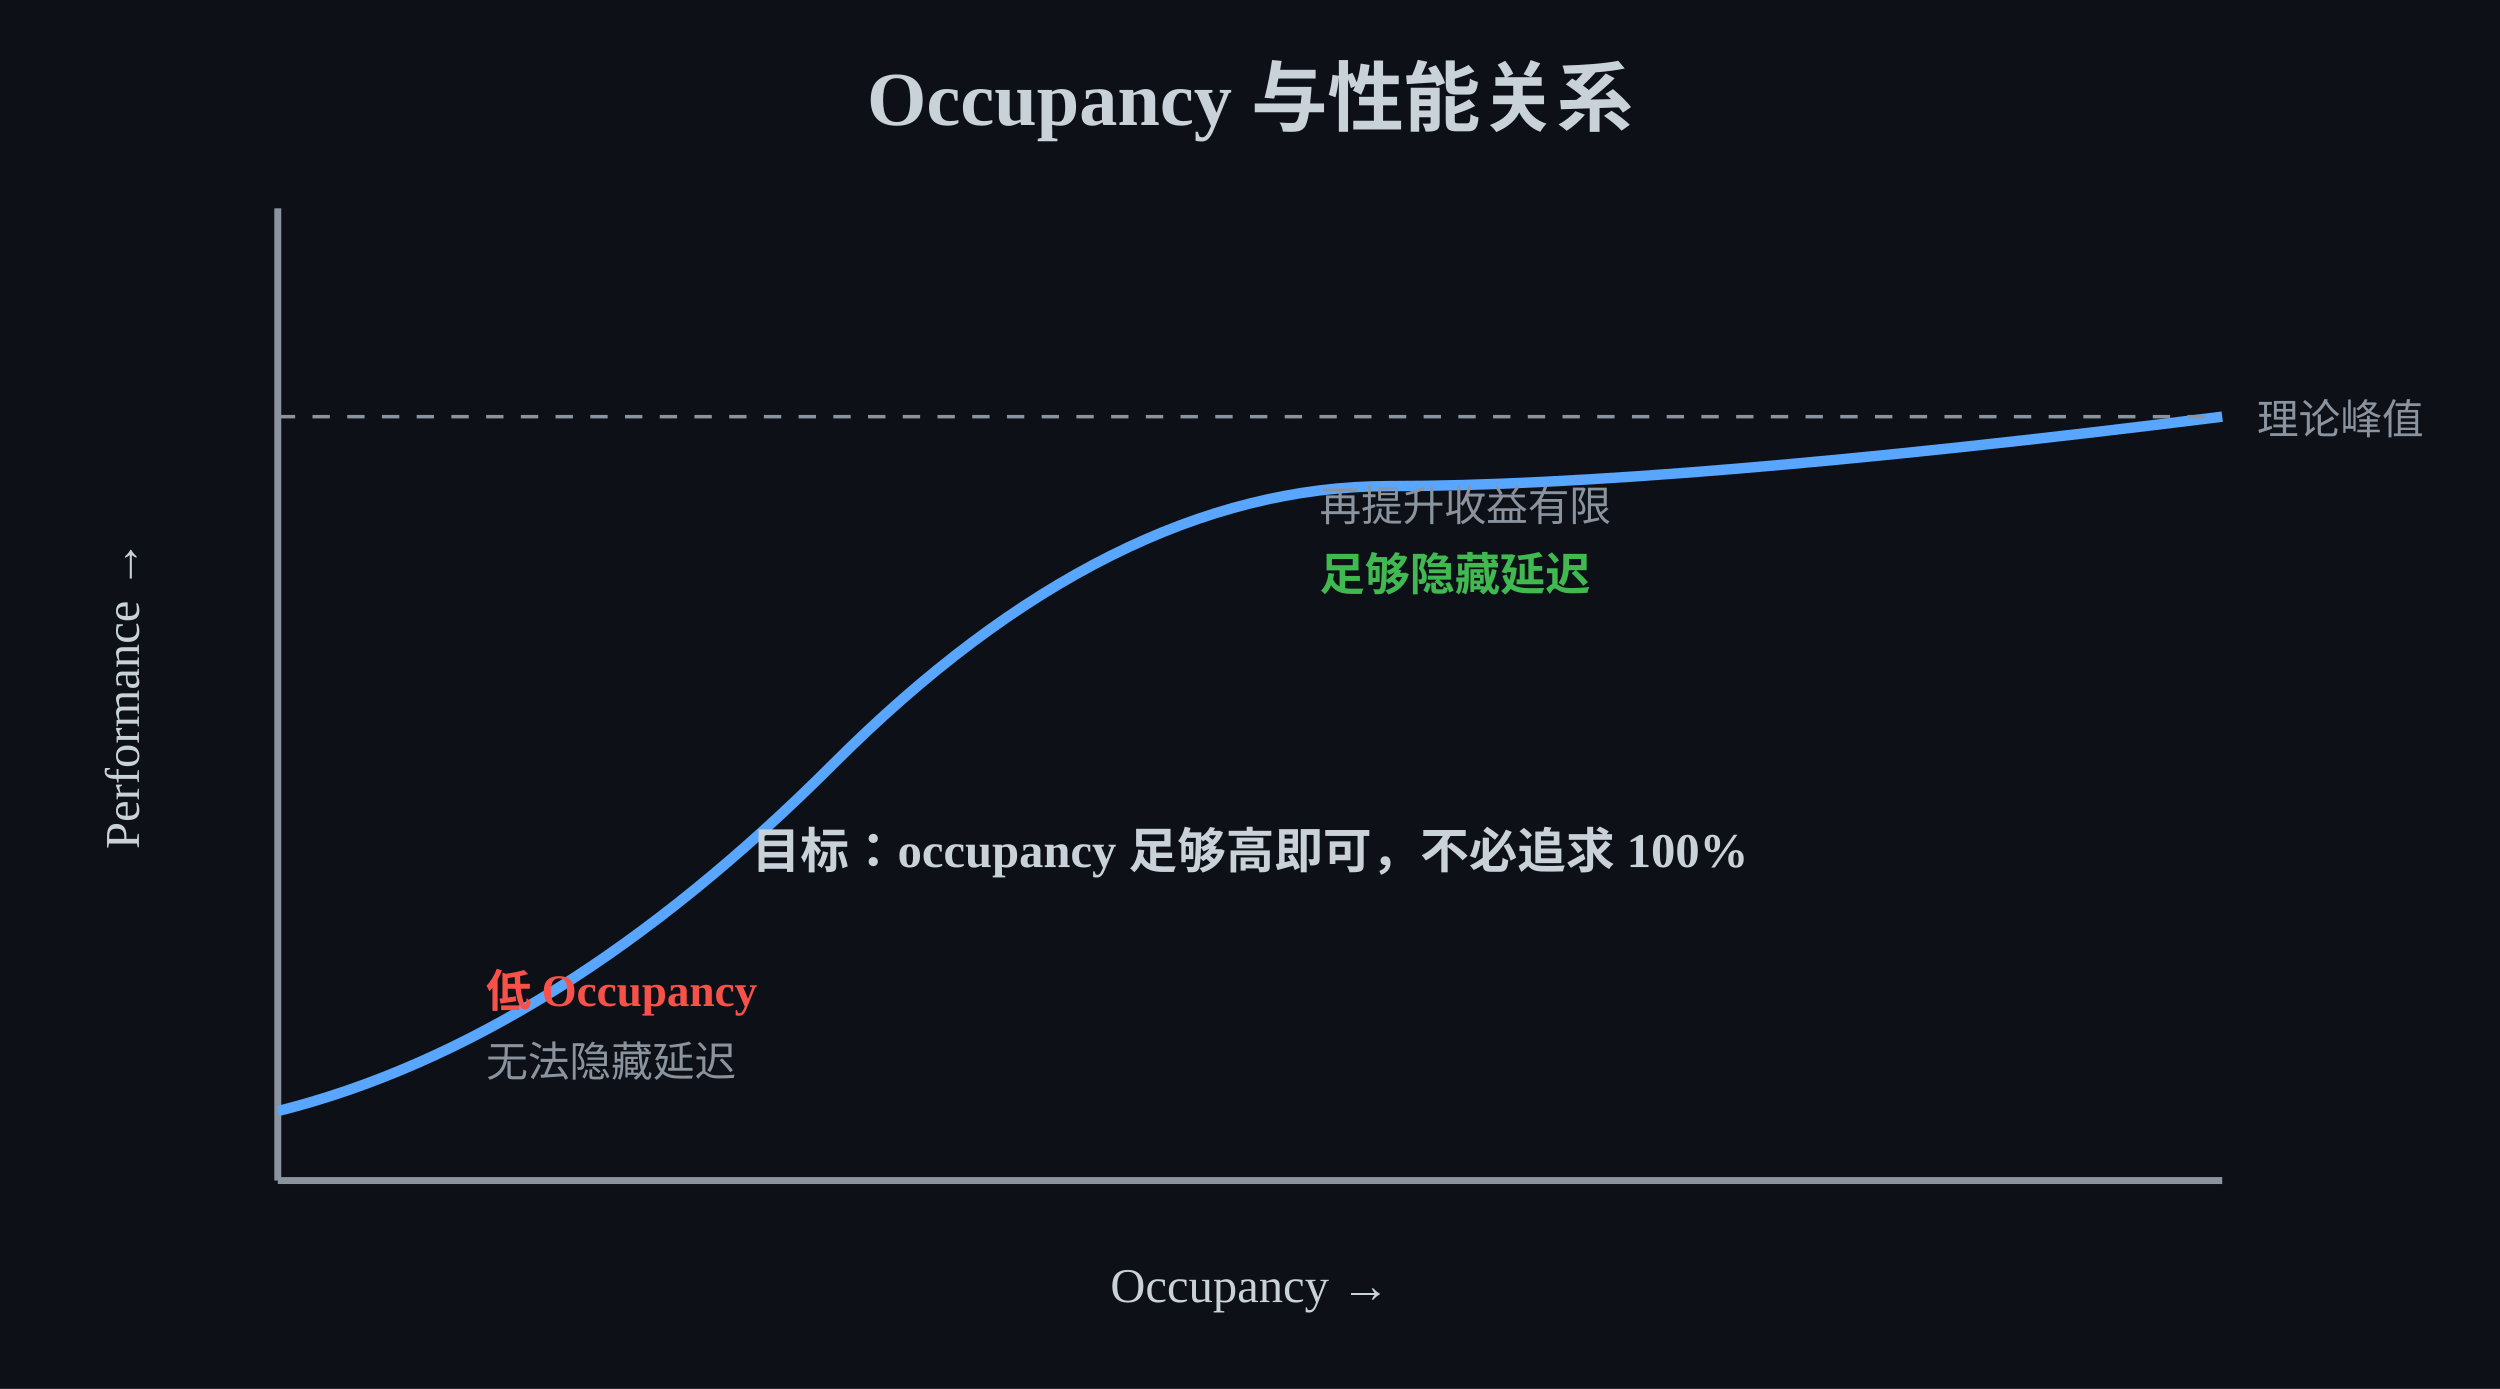
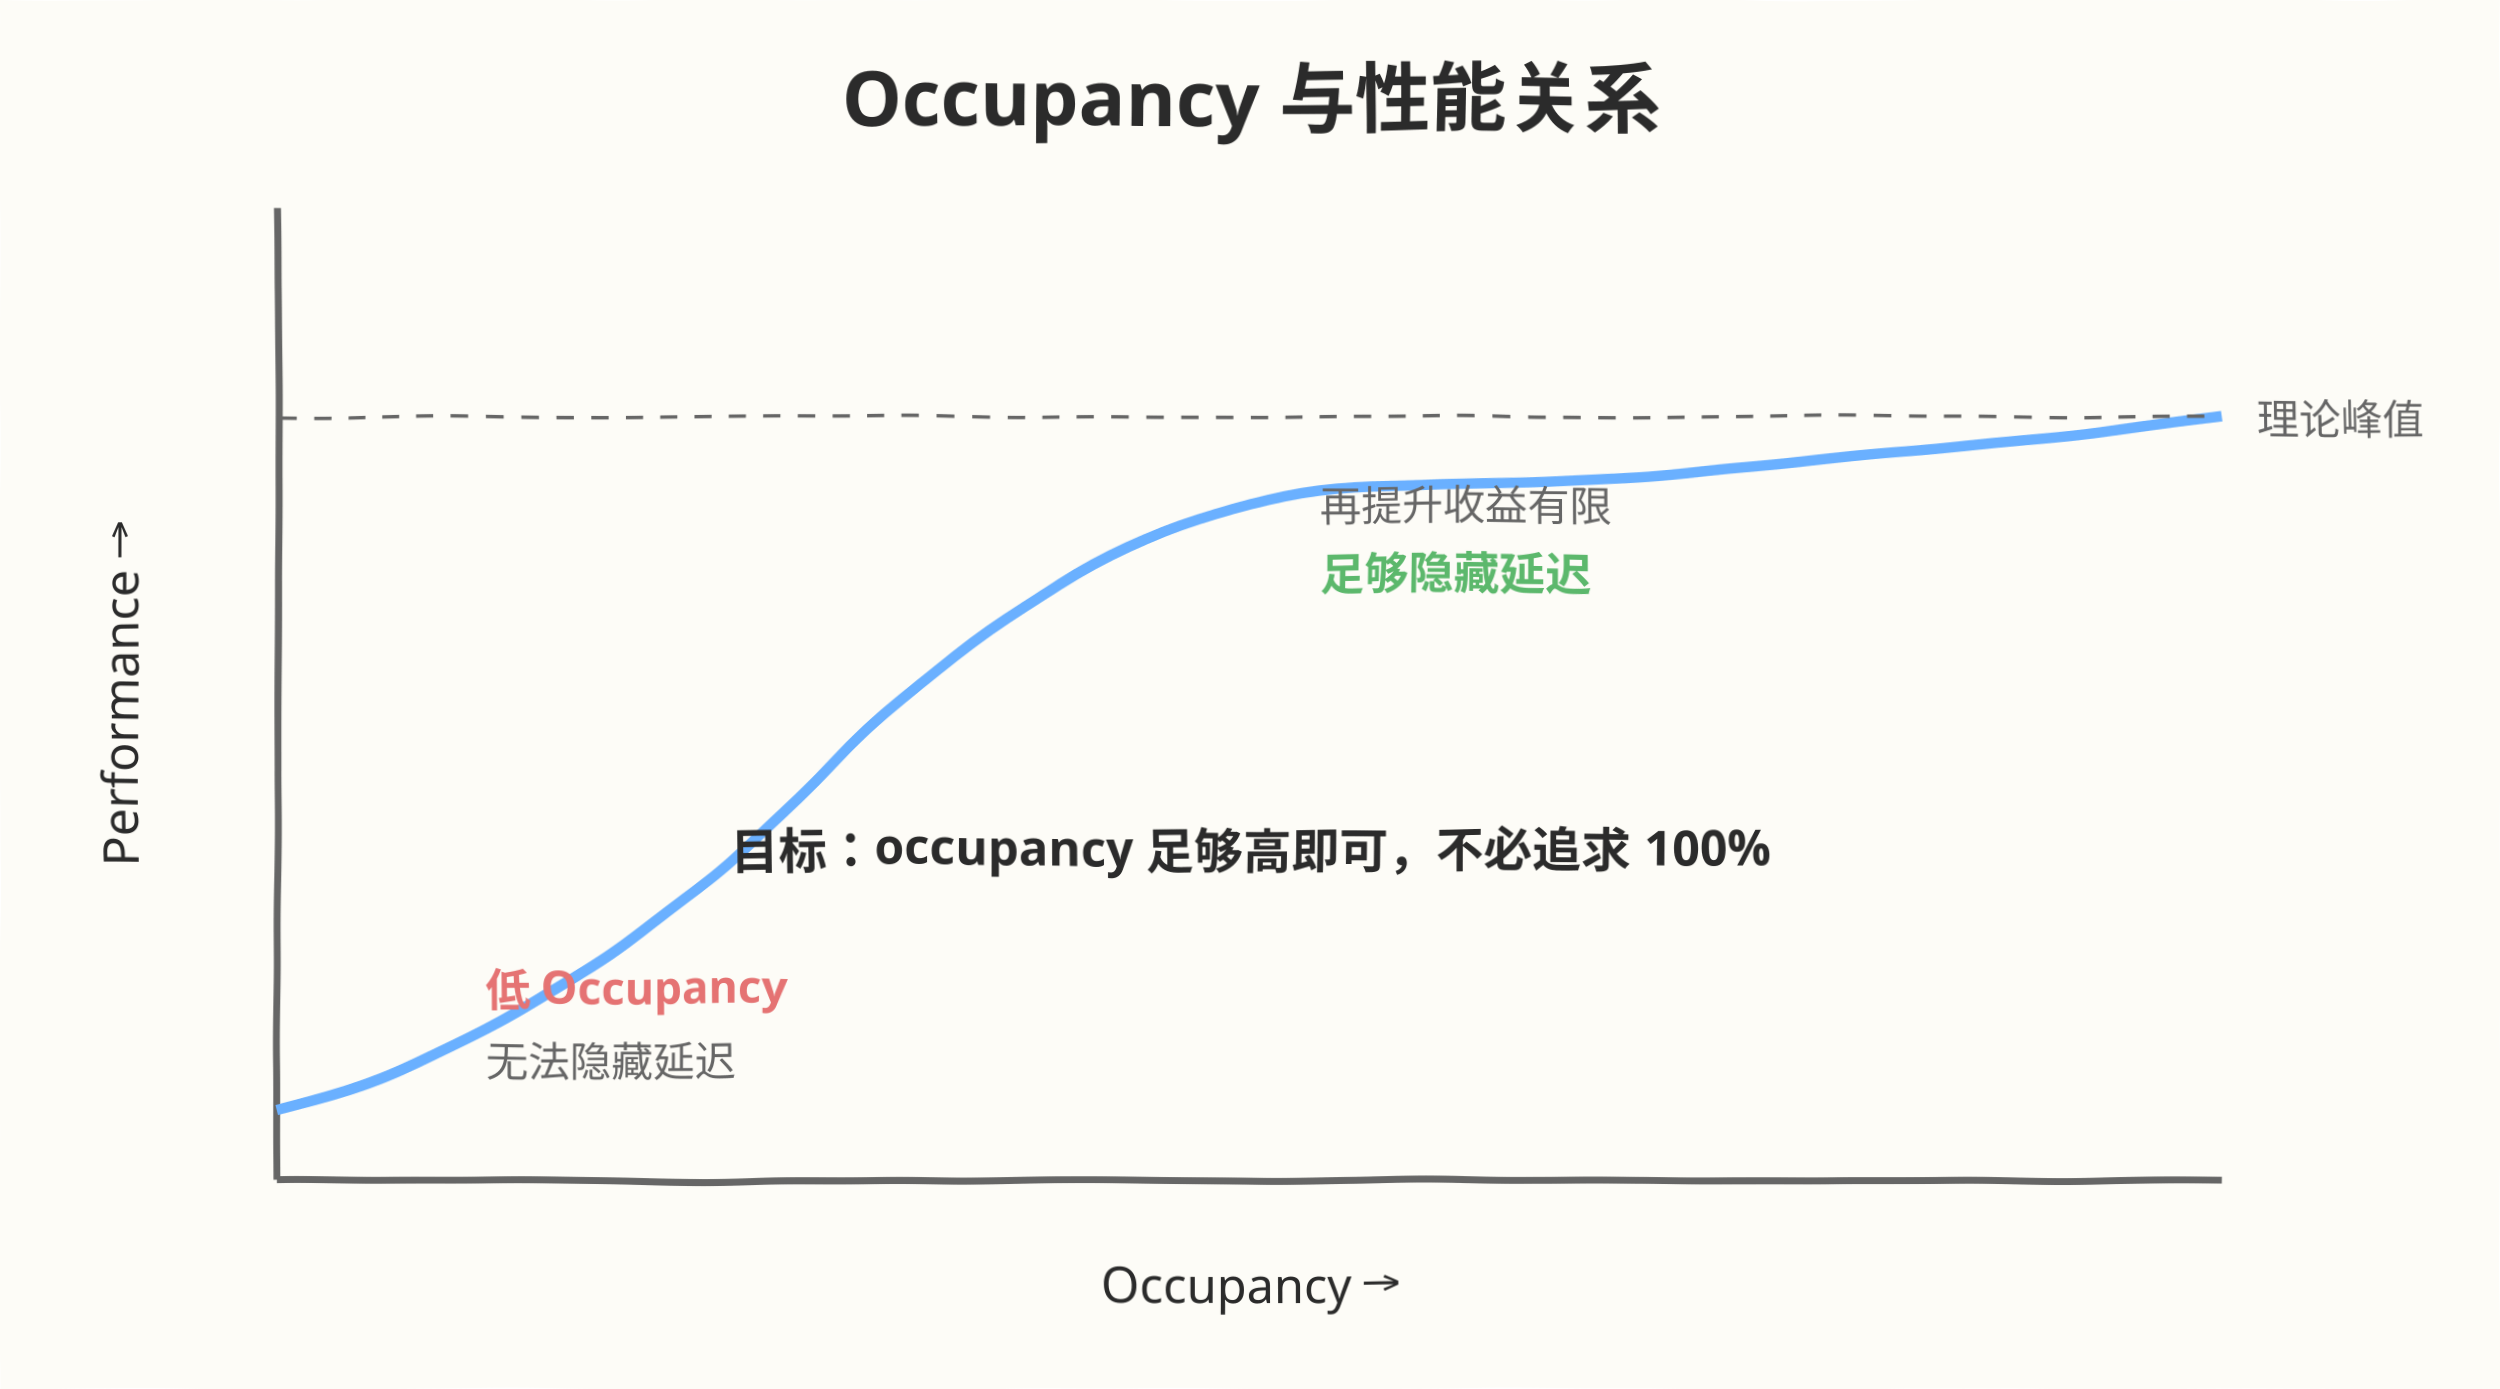
- <svg xmlns="http://www.w3.org/2000/svg" width="720" height="400" viewBox="0 0 720 400">
-   <rect width="720" height="400" fill="#0d1117" />
-   <text x="360" y="36" text-anchor="middle" font-size="22" font-weight="bold" fill="#c9d1d9">Occupancy 与性能关系</text>
-   <line x1="80" y1="340" x2="640" y2="340" stroke="#8b949e" stroke-width="2" />
-   <line x1="80" y1="340" x2="80" y2="60" stroke="#8b949e" stroke-width="2" />
-   <text x="360" y="375" text-anchor="middle" font-size="14" fill="#c9d1d9">Occupancy →</text>
-   <text x="40" y="200" text-anchor="middle" font-size="14" fill="#c9d1d9" transform="rotate(-90, 40, 200)">Performance →</text>
-   <path d="M 80,320 Q 160,300 240,220 T 400,140 T 640,120" fill="none" stroke="#58a6ff" stroke-width="3" />
-   <text x="140" y="290" font-size="13" fill="#f85149" font-weight="bold">低 Occupancy</text>
-   <text x="140" y="310" font-size="12" fill="#8b949e">无法隐藏延迟</text>
-   <text x="380" y="170" font-size="13" fill="#3fb950" font-weight="bold">足够隐藏延迟</text>
-   <text x="380" y="150" font-size="12" fill="#8b949e">再提升收益有限</text>
-   <line x1="80" y1="120" x2="640" y2="120" stroke="#8b949e" stroke-width="1" stroke-dasharray="5,5" />
-   <text x="650" y="125" font-size="12" fill="#8b949e">理论峰值</text>
-   <text x="360" y="250" text-anchor="middle" font-size="14" fill="#c9d1d9" font-weight="bold">目标：occupancy 足够高即可，不必追求 100%</text>
+ <svg xmlns="http://www.w3.org/2000/svg" width="720" height="400" viewBox="0 0 720 400" font-family="'Comic Sans MS','Marker Felt','Segoe UI',cursive">
+   <defs>
+     <filter id="sketch" x="-3%" y="-3%" width="106%" height="106%">
+       <feTurbulence type="fractalNoise" baseFrequency="0.018" numOctaves="2" seed="4" result="n" />
+       <feDisplacementMap in="SourceGraphic" in2="n" scale="1.8" />
+     </filter>
+   </defs>
+   <g filter="url(#sketch)">
+     <rect width="720" height="400" fill="#fdfcf7" />
+     <text x="360" y="36" text-anchor="middle" font-size="22" font-weight="bold" fill="#2b2b2b">Occupancy 与性能关系</text>
+     <line x1="80" y1="340" x2="640" y2="340" stroke="#666666" stroke-width="2" />
+     <line x1="80" y1="340" x2="80" y2="60" stroke="#666666" stroke-width="2" />
+     <text x="360" y="375" text-anchor="middle" font-size="14" fill="#2b2b2b">Occupancy →</text>
+     <text x="40" y="200" text-anchor="middle" font-size="14" fill="#2b2b2b" transform="rotate(-90, 40, 200)">Performance →</text>
+     <path d="M 80,320 Q 160,300 240,220 T 400,140 T 640,120" fill="none" stroke="#6ab0ff" stroke-width="3" />
+     <text x="140" y="290" font-size="13" fill="#e57373" font-weight="bold">低 Occupancy</text>
+     <text x="140" y="310" font-size="12" fill="#666666">无法隐藏延迟</text>
+     <text x="380" y="170" font-size="13" fill="#5cb86c" font-weight="bold">足够隐藏延迟</text>
+     <text x="380" y="150" font-size="12" fill="#666666">再提升收益有限</text>
+     <line x1="80" y1="120" x2="640" y2="120" stroke="#666666" stroke-width="1" stroke-dasharray="5,5" />
+     <text x="650" y="125" font-size="12" fill="#666666">理论峰值</text>
+     <text x="360" y="250" text-anchor="middle" font-size="14" fill="#2b2b2b" font-weight="bold">目标：occupancy 足够高即可，不必追求 100%</text>
+   </g>
</svg>
